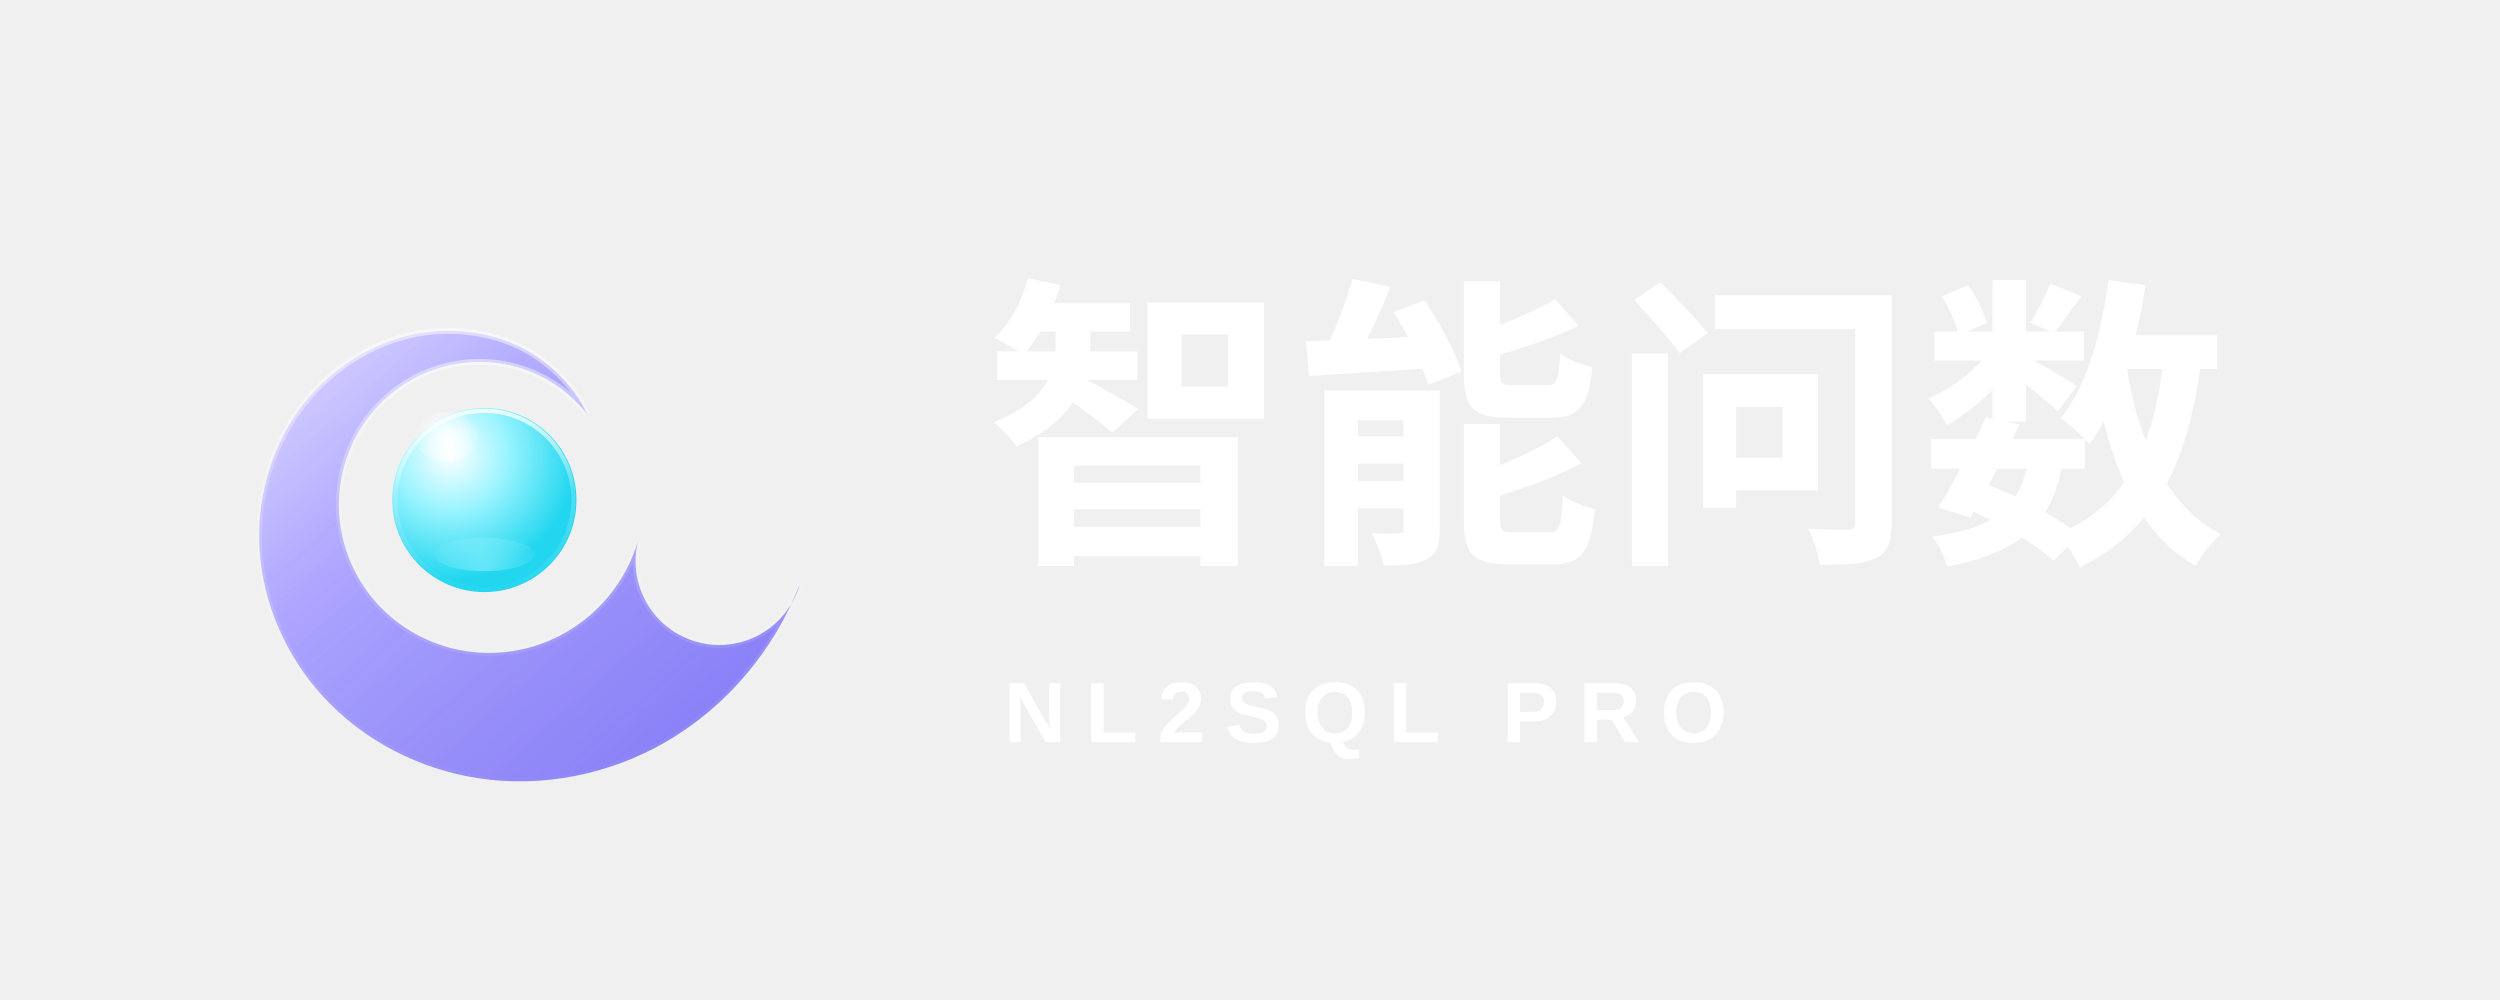
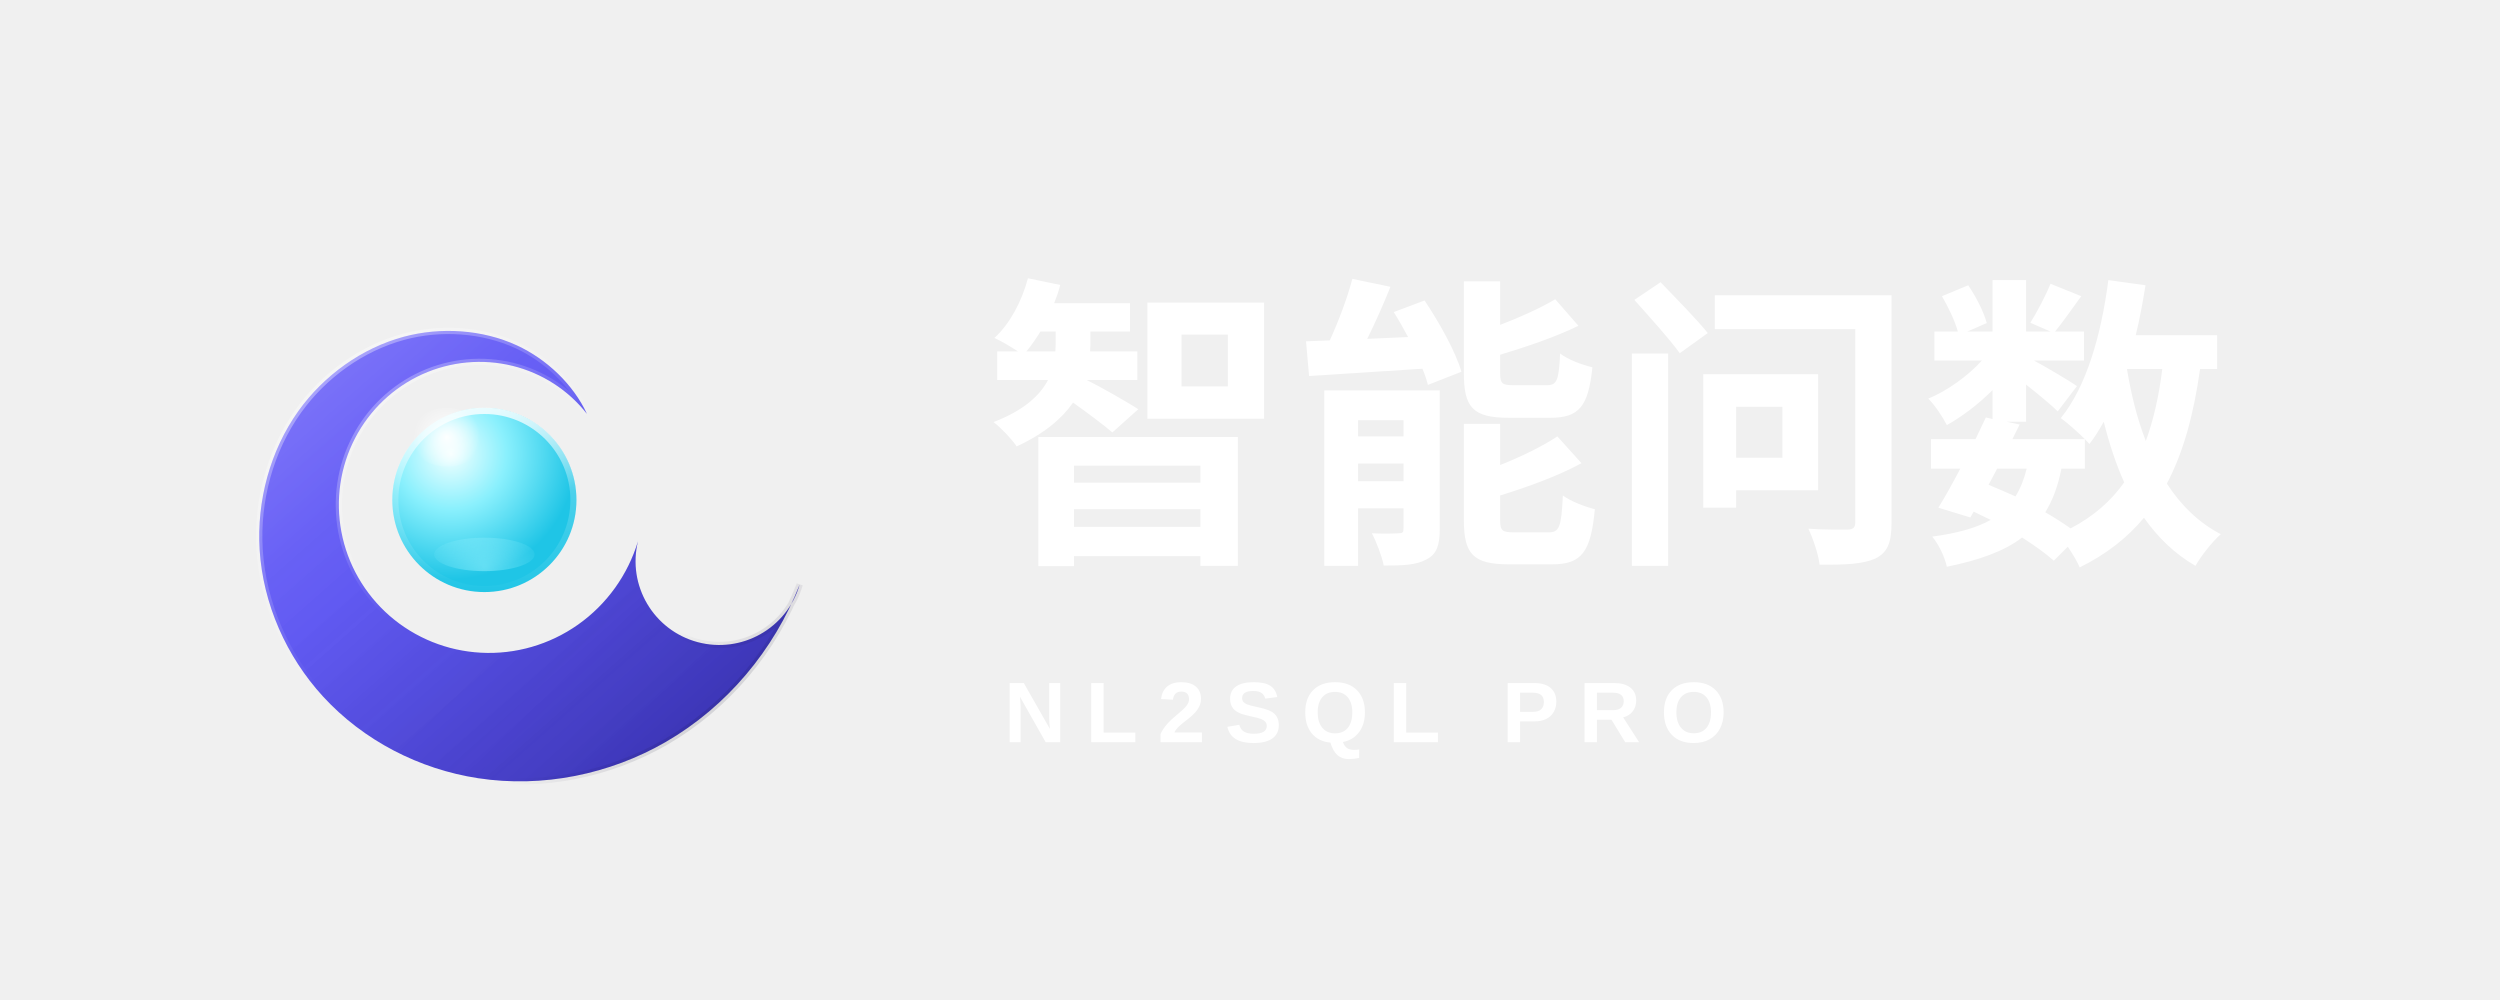
<svg xmlns="http://www.w3.org/2000/svg" viewBox="0 0 640 256" role="img" aria-label="智能问数 NL2SQL PRO">
  <defs>
    <linearGradient id="ink" gradientUnits="userSpaceOnUse" x1="60" y1="52" x2="200" y2="210">
-       <stop offset="0%" stop-color="#E4E0FF" />
-       <stop offset="46%" stop-color="#A79FFF" />
-       <stop offset="100%" stop-color="#7E75F8" />
+       <stop offset="0%" stop-color="#7C6FFF" />
+       <stop offset="46%" stop-color="#5B54F2" />
+       <stop offset="100%" stop-color="#332CA8" />
    </linearGradient>
    <radialGradient id="core" gradientUnits="userSpaceOnUse" cx="120" cy="117" r="30">
-       <stop offset="0%" stop-color="#FFFFFF" />
-       <stop offset="44%" stop-color="#9CF4FF" />
-       <stop offset="100%" stop-color="#22D6EF" />
+       <stop offset="0%" stop-color="#F2FFFF" />
+       <stop offset="44%" stop-color="#8AF0FD" />
+       <stop offset="100%" stop-color="#1FC5E6" />
    </radialGradient>
    <linearGradient id="soft" gradientUnits="userSpaceOnUse" x1="128" y1="16" x2="128" y2="64">
      <stop offset="0%" stop-color="#FFFFFF" stop-opacity="0.18" />
      <stop offset="100%" stop-color="#FFFFFF" stop-opacity="0" />
    </linearGradient>
    <linearGradient id="shade" gradientUnits="userSpaceOnUse" x1="52" y1="48" x2="238" y2="240">
      <stop offset="0%" stop-color="#1B1550" stop-opacity="0" />
      <stop offset="50%" stop-color="#1B1550" stop-opacity="0" />
      <stop offset="100%" stop-color="#1B1550" stop-opacity="0.14" />
    </linearGradient>
    <linearGradient id="sheen" gradientUnits="userSpaceOnUse" x1="62" y1="54" x2="198" y2="208">
-       <stop offset="0%" stop-color="#FFFFFF" stop-opacity="0.46" />
+       <stop offset="0%" stop-color="#FFFFFF" stop-opacity="0.24" />
      <stop offset="38%" stop-color="#FFFFFF" stop-opacity="0.05" />
      <stop offset="100%" stop-color="#000000" stop-opacity="0.0" />
    </linearGradient>
    <linearGradient id="bounce" gradientUnits="userSpaceOnUse" x1="128" y1="180" x2="128" y2="240">
      <stop offset="0%" stop-color="#C8DEFF" stop-opacity="0" />
      <stop offset="100%" stop-color="#C8DEFF" stop-opacity="0.12" />
    </linearGradient>
-     <linearGradient id="edge" gradientUnits="userSpaceOnUse" x1="128" y1="48" x2="128" y2="204">
-       <stop offset="0%" stop-color="#FFFFFF" stop-opacity="0.8" />
-       <stop offset="52%" stop-color="#FFFFFF" stop-opacity="0.18" />
-       <stop offset="100%" stop-color="#FFFFFF" stop-opacity="0" />
+     <linearGradient id="arc" gradientUnits="userSpaceOnUse" x1="62" y1="50" x2="206" y2="212">
+       <stop offset="0%" stop-color="#FFFFFF" stop-opacity="0.95" />
+       <stop offset="24%" stop-color="#FFFFFF" stop-opacity="0.38" />
+       <stop offset="50%" stop-color="#FFFFFF" stop-opacity="0" />
+       <stop offset="72%" stop-color="#0A0626" stop-opacity="0" />
+       <stop offset="100%" stop-color="#0A0626" stop-opacity="0.36" />
    </linearGradient>
    <linearGradient id="edgeLine" gradientUnits="userSpaceOnUse" x1="40" y1="40" x2="232" y2="232">
      <stop offset="0%" stop-color="#221C6E" stop-opacity="0.05" />
      <stop offset="55%" stop-color="#221C6E" stop-opacity="0.182" />
      <stop offset="100%" stop-color="#1A1458" stop-opacity="0.28" />
    </linearGradient>
    <linearGradient id="bezel" gradientUnits="userSpaceOnUse" x1="128" y1="16" x2="128" y2="32">
      <stop offset="0%" stop-color="#FFFFFF" stop-opacity="0.92" />
      <stop offset="100%" stop-color="#FFFFFF" stop-opacity="0" />
    </linearGradient>
    <linearGradient id="rim" gradientUnits="userSpaceOnUse" x1="128" y1="104" x2="128" y2="152">
      <stop offset="0%" stop-color="#FFFFFF" stop-opacity="0.88" />
      <stop offset="46%" stop-color="#FFFFFF" stop-opacity="0.20" />
      <stop offset="100%" stop-color="#FFFFFF" stop-opacity="0" />
    </linearGradient>
    <radialGradient id="spec" gradientUnits="userSpaceOnUse" cx="119" cy="113" r="8">
      <stop offset="0%" stop-color="#FFFFFF" stop-opacity="0.96" />
      <stop offset="100%" stop-color="#FFFFFF" stop-opacity="0" />
    </radialGradient>
    <radialGradient id="cbounce" gradientUnits="userSpaceOnUse" cx="128" cy="144" r="15">
      <stop offset="0%" stop-color="#9CF4FF" stop-opacity="0.5" />
      <stop offset="100%" stop-color="#9CF4FF" stop-opacity="0" />
    </radialGradient>
  </defs>
  <svg x="34" y="38" width="180" height="180" viewBox="44 44 168 168">
    <path fill="url(#ink)" d="M203.34 148.19            C197.23 163.86 185.91 177.37 171.36 185.8            C157.91 193.57 141.9 196.82 126.55 194.48            C112.47 192.34 99.09 185.46 89.46 174.96            C80.7 165.41 75.11 152.84 74.3 139.9            C73.58 128.26 76.8 116.19 83.59 106.7            C89.63 98.26 98.73 91.68 108.76 88.99            C117.54 86.63 127.51 87.25 135.77 91.06            C142.86 94.33 149.23 100.35 152.51 107.43            C148.05 101.72 141.78 97.69 134.74 95.95            C127.54 94.18 119.94 94.9 113.18 97.95            C106.27 101.08 100.62 106.46 97.12 113.19            C93.54 120.06 92.4 127.96 93.83 135.58            C95.29 143.36 99.36 150.42 105.32 155.64            C111.41 160.96 119.13 164.07 127.2 164.49            C135.45 164.93 143.6 162.55 150.35 157.8            C157.24 152.95 162.28 145.9 164.71 137.84            A20 20 0 0 0 203.34 148.19Z" />
    <path fill="url(#sheen)" d="M203.34 148.19            C197.23 163.86 185.91 177.37 171.36 185.8            C157.91 193.57 141.9 196.82 126.55 194.48            C112.47 192.34 99.09 185.46 89.46 174.96            C80.7 165.41 75.11 152.84 74.3 139.9            C73.58 128.26 76.8 116.19 83.59 106.7            C89.63 98.26 98.73 91.68 108.76 88.99            C117.54 86.63 127.51 87.25 135.77 91.06            C142.86 94.33 149.23 100.35 152.51 107.43            C148.05 101.72 141.78 97.69 134.74 95.95            C127.54 94.18 119.94 94.9 113.18 97.95            C106.27 101.08 100.62 106.46 97.12 113.19            C93.54 120.06 92.4 127.96 93.83 135.58            C95.29 143.36 99.36 150.42 105.32 155.64            C111.41 160.96 119.13 164.07 127.2 164.49            C135.45 164.93 143.6 162.55 150.35 157.8            C157.24 152.95 162.28 145.9 164.71 137.84            A20 20 0 0 0 203.34 148.19Z" />
-     <path fill="none" stroke="url(#edge)" stroke-width="1.4" d="M203.34 148.19            C197.23 163.86 185.91 177.37 171.36 185.8            C157.91 193.57 141.9 196.82 126.55 194.48            C112.47 192.34 99.09 185.46 89.46 174.96            C80.7 165.41 75.11 152.84 74.3 139.9            C73.58 128.26 76.8 116.19 83.59 106.7            C89.63 98.26 98.73 91.68 108.76 88.99            C117.54 86.63 127.51 87.25 135.77 91.06            C142.86 94.33 149.23 100.35 152.51 107.43            C148.05 101.72 141.78 97.69 134.74 95.95            C127.54 94.18 119.94 94.9 113.18 97.95            C106.27 101.08 100.62 106.46 97.12 113.19            C93.54 120.06 92.4 127.96 93.83 135.58            C95.29 143.36 99.36 150.42 105.32 155.64            C111.41 160.96 119.13 164.07 127.2 164.49            C135.45 164.93 143.6 162.55 150.35 157.8            C157.24 152.95 162.28 145.9 164.71 137.84            A20 20 0 0 0 203.34 148.19Z" />
+     <path fill="url(#shade)" d="M203.34 148.19            C197.23 163.86 185.91 177.37 171.36 185.8            C157.91 193.57 141.9 196.82 126.55 194.48            C112.47 192.34 99.09 185.46 89.46 174.96            C80.7 165.41 75.11 152.84 74.3 139.9            C73.58 128.26 76.8 116.19 83.59 106.7            C89.63 98.26 98.73 91.68 108.76 88.99            C117.54 86.63 127.51 87.25 135.77 91.06            C142.86 94.33 149.23 100.35 152.51 107.43            C148.05 101.72 141.78 97.69 134.74 95.95            C127.54 94.18 119.94 94.9 113.18 97.95            C106.27 101.08 100.62 106.46 97.12 113.19            C93.54 120.06 92.4 127.96 93.83 135.58            C95.29 143.36 99.36 150.42 105.32 155.64            C111.41 160.96 119.13 164.07 127.2 164.49            C135.45 164.93 143.6 162.55 150.35 157.8            C157.24 152.95 162.28 145.9 164.71 137.84            A20 20 0 0 0 203.34 148.19Z" />
+     <path fill="none" stroke="url(#arc)" stroke-width="1.5" d="M203.34 148.19            C197.23 163.86 185.91 177.37 171.36 185.8            C157.91 193.57 141.9 196.82 126.55 194.48            C112.47 192.34 99.09 185.46 89.46 174.96            C80.7 165.41 75.11 152.84 74.3 139.9            C73.58 128.26 76.8 116.19 83.59 106.7            C89.63 98.26 98.73 91.68 108.76 88.99            C117.54 86.63 127.51 87.25 135.77 91.06            C142.86 94.33 149.23 100.35 152.51 107.43            C148.05 101.72 141.78 97.69 134.74 95.95            C127.54 94.18 119.94 94.9 113.18 97.95            C106.27 101.08 100.62 106.46 97.12 113.19            C93.54 120.06 92.4 127.96 93.83 135.58            C95.29 143.36 99.36 150.42 105.32 155.64            C111.41 160.96 119.13 164.07 127.2 164.49            C135.45 164.93 143.6 162.55 150.35 157.8            C157.24 152.95 162.28 145.9 164.71 137.84            A20 20 0 0 0 203.34 148.19Z" />
    <path fill="url(#core)" d="M150 128A22 22 0 1 1 106 128A22 22 0 1 1 150 128Z" />
-     <circle cx="128" cy="128" r="21.3" fill="none" stroke="url(#rim)" stroke-width="1.0" />
-     <ellipse cx="119" cy="113" rx="7.5" ry="6" fill="url(#spec)" />
+     <circle cx="128" cy="128" r="21.3" fill="none" stroke="url(#rim)" stroke-width="1.5" />
+     <ellipse cx="119" cy="113" rx="9" ry="7" fill="url(#spec)" />
    <ellipse cx="128" cy="141" rx="12" ry="4" fill="url(#cbounce)" />
  </svg>
  <text x="252" y="138" font-family="PingFang SC, Hiragino Sans GB, Heiti SC, Source Han Sans SC, sans-serif" font-size="78" font-weight="700" fill="#FFFFFF" letter-spacing="2">智能问数</text>
  <text x="257" y="190" font-family="Helvetica Neue, Arial, PingFang SC, sans-serif" font-size="22" font-weight="700" fill="#FFFFFF" letter-spacing="5">NL2SQL PRO</text>
</svg>
